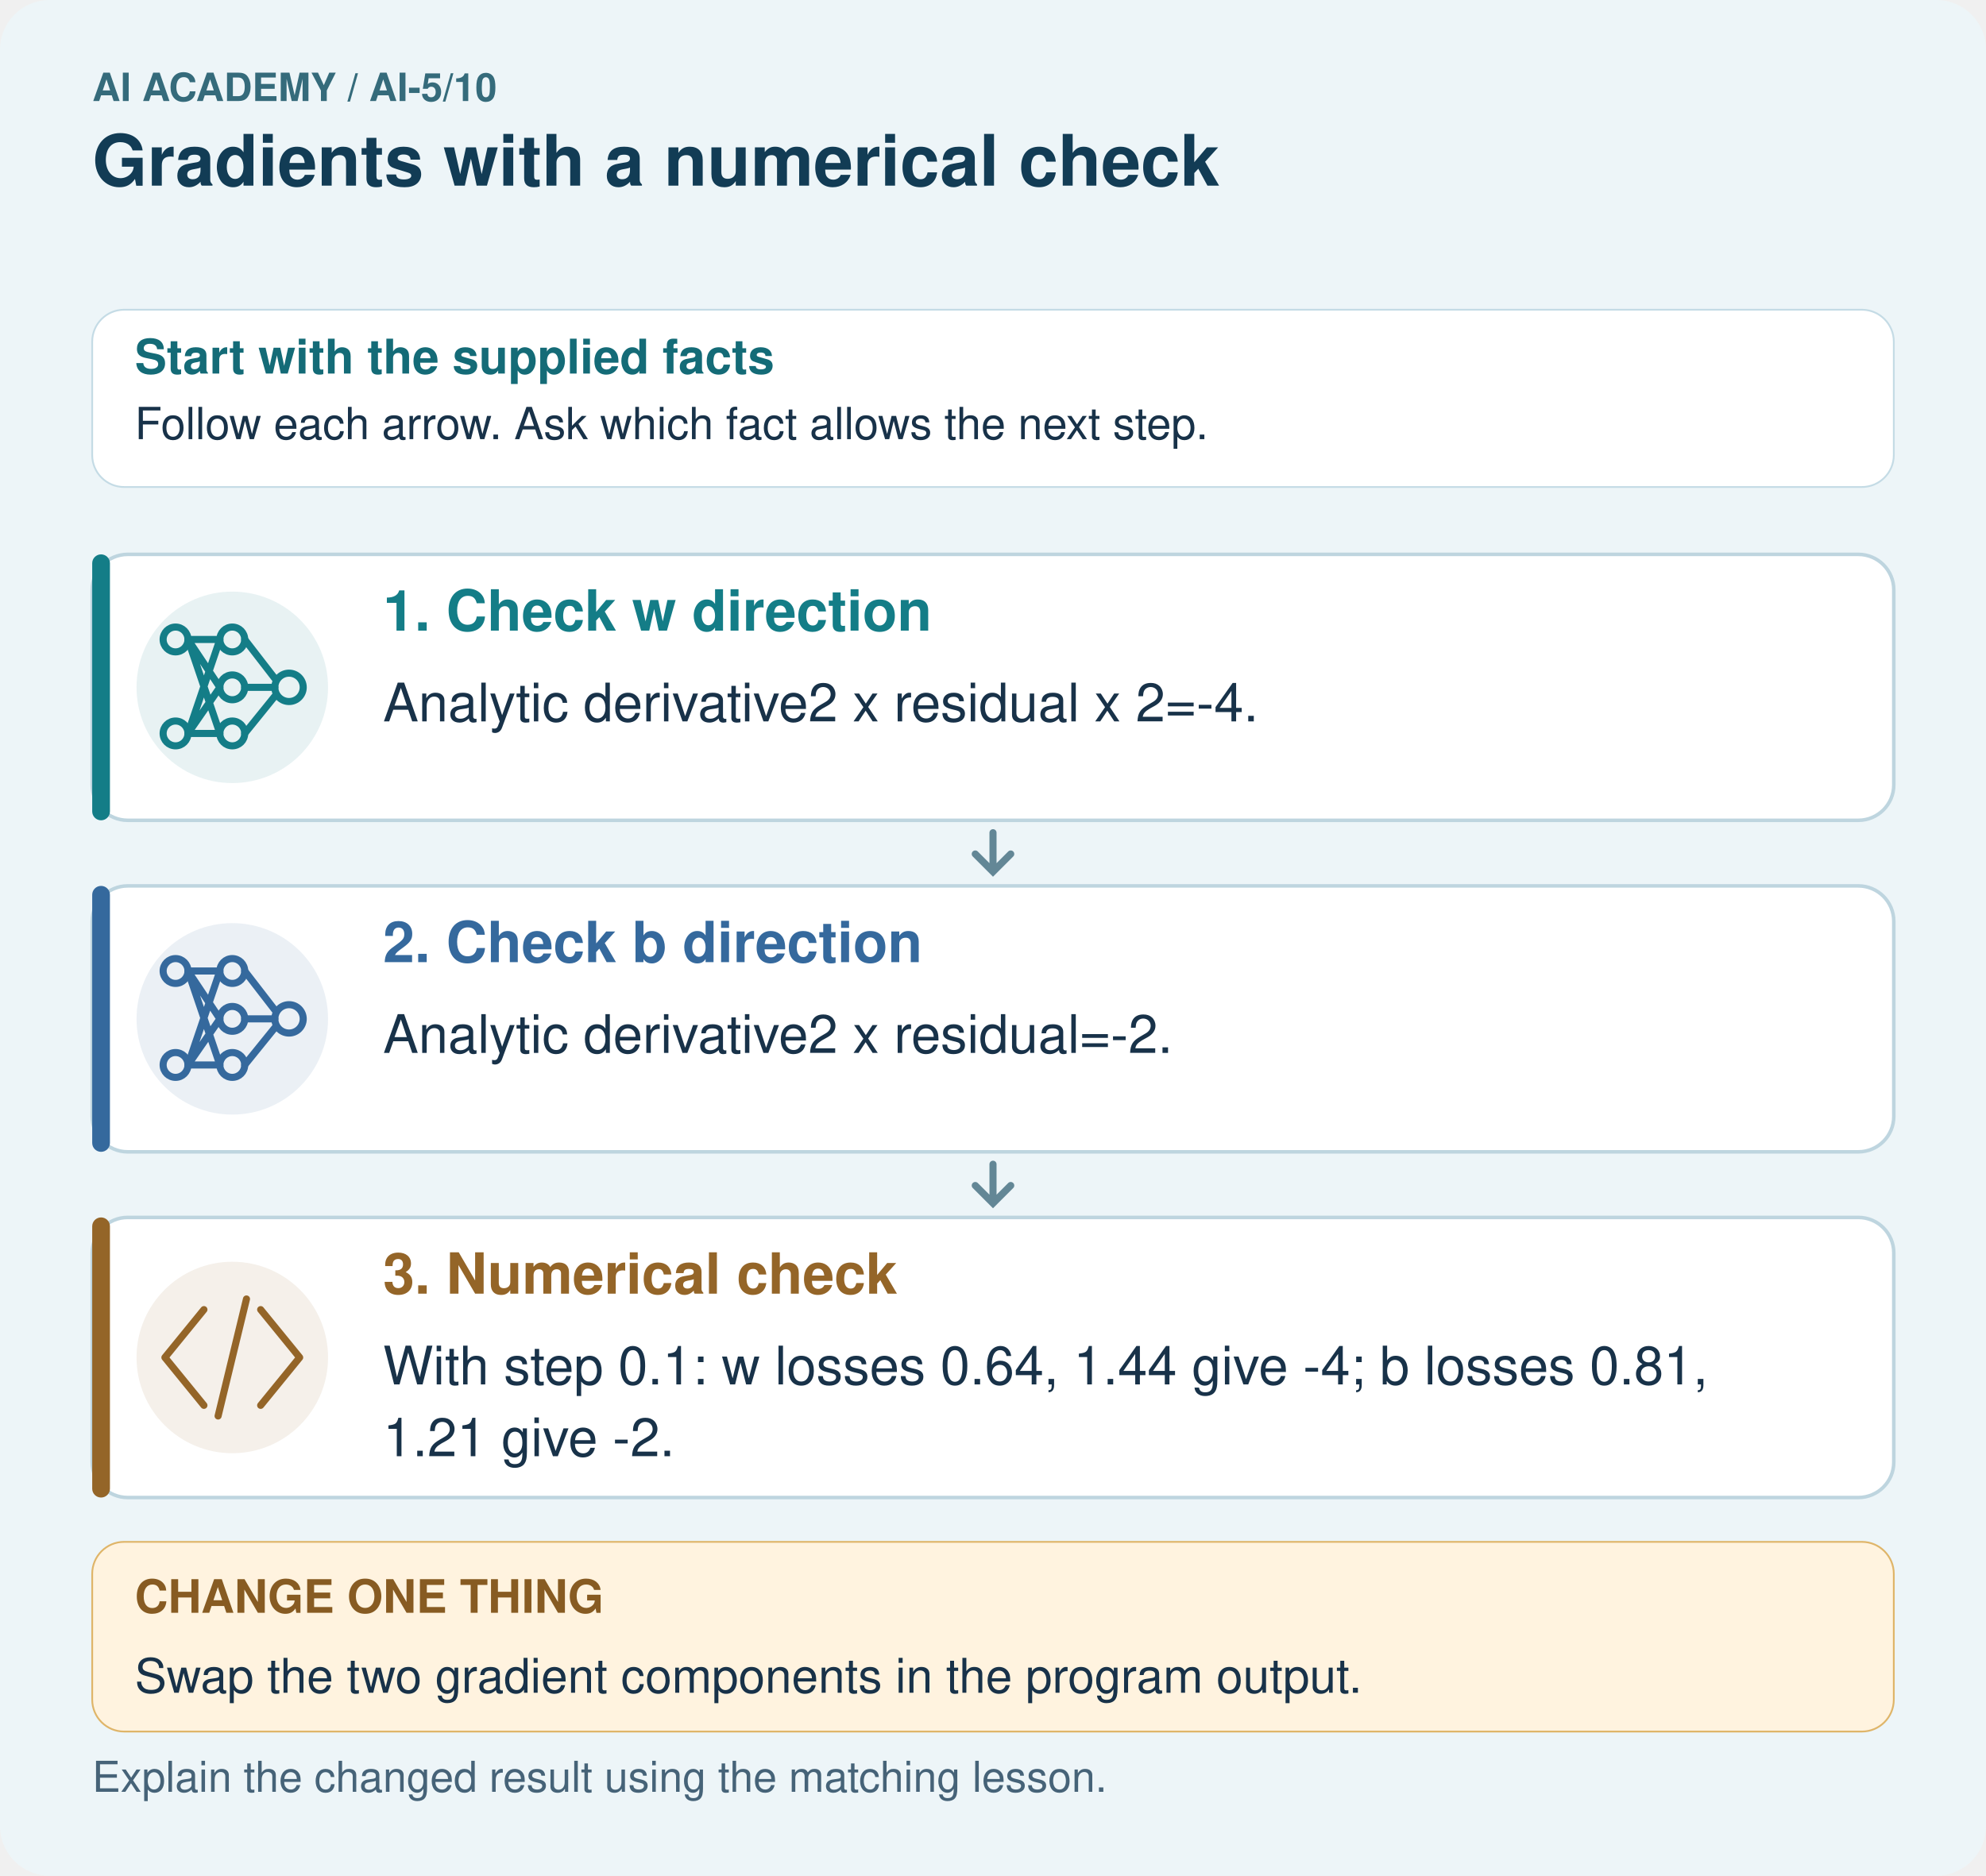
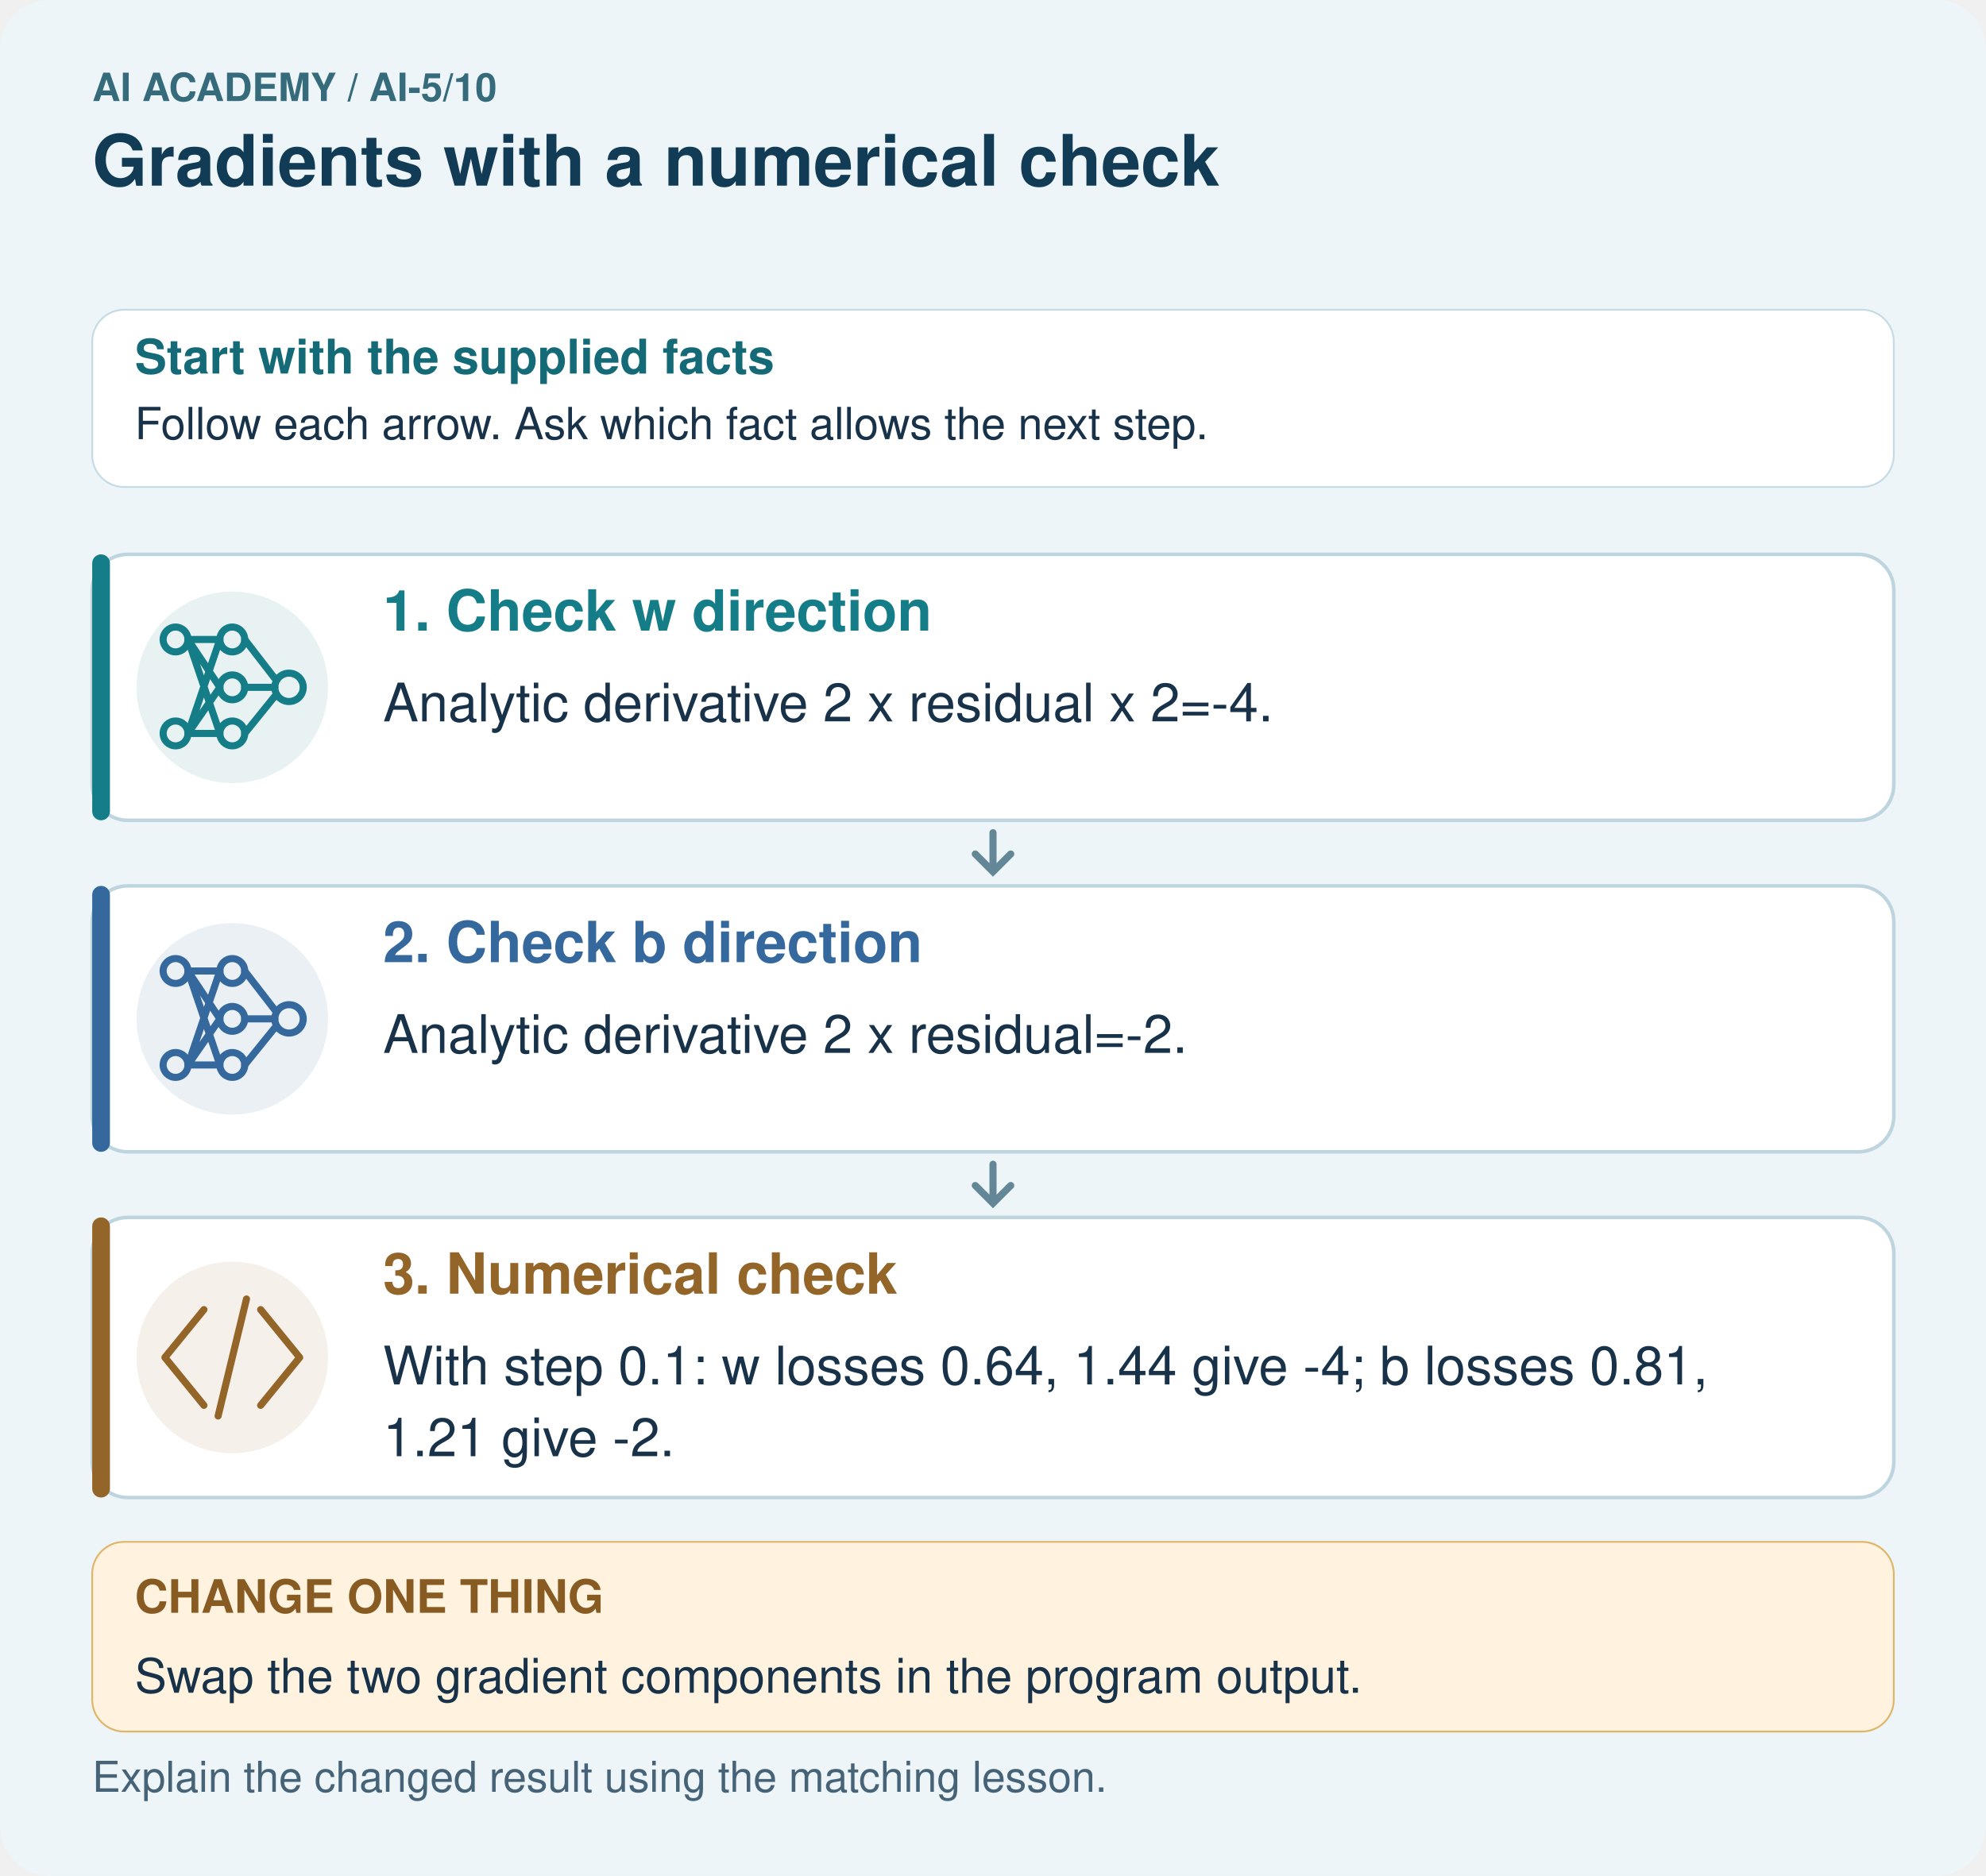
<svg xmlns="http://www.w3.org/2000/svg" width="1120" height="1058" viewBox="0 0 1120 1058">
  <rect x="0" y="0" width="1120" height="1058" rx="28" fill="#edf5f8" />
  <text x="52" y="57" font-family="Helvetica,Arial,sans-serif" font-size="22" font-weight="bold" fill="#356b7b">AI ACADEMY  /  AI-5/10</text>
  <text x="52" y="104.7" font-family="Helvetica,Arial,sans-serif" font-size="40" font-weight="bold" fill="#123c55">Gradients with a numerical check</text>
  <rect x="52" y="174.7" width="1016" height="100" rx="18" fill="#ffffff" stroke="#c4dbe5" />
  <text x="76" y="210.7" font-family="Helvetica,Arial,sans-serif" font-size="27" font-weight="bold" fill="#146b77">Start with the supplied facts</text>
  <text x="76" y="247.7" font-family="Helvetica,Arial,sans-serif" font-size="25" fill="#183249">Follow each arrow. Ask which fact allows the next step.</text>
  <rect x="52" y="312.7" width="1016" height="150" rx="20" fill="#ffffff" stroke="#bed5df" stroke-width="2" />
  <rect x="52" y="312.7" width="10" height="150" rx="5" fill="#147d87" />
  <circle cx="131" cy="387.7" r="54" fill="#147d87" opacity=".10" />
  <g transform="translate(84,340.7)" fill="none" stroke="#147d87" stroke-width="4" stroke-linecap="round" stroke-linejoin="round">
    <circle cx="15" cy="20" r="7" />
    <circle cx="15" cy="73" r="7" />
    <circle cx="47" cy="20" r="7" />
    <circle cx="47" cy="47" r="7" />
    <circle cx="47" cy="73" r="7" />
    <circle cx="79" cy="47" r="8" />
    <path d="M22 20 H40 M22 20 L40 47 M22 20 L40 73 M22 73 L40 20 M22 73 L40 47 M22 73 H40 M54 20 L71 42 M54 47 H71 M54 73 L71 52" />
  </g>
  <text x="216" y="355.7" font-family="Helvetica,Arial,sans-serif" font-size="32" font-weight="bold" fill="#147d87">1. Check w direction</text>
-   <text x="216" y="406.9" font-family="Helvetica,Arial,sans-serif" font-size="30" fill="#183249">Analytic derivative2 x residual x 2=-4.</text>
+   <text x="216" y="406.9" font-family="Helvetica,Arial,sans-serif" font-size="30" fill="#183249">Analytic derivative 2 x residual x 2=-4.</text>
  <path d="M560 469.7 V489.7 M550 481.7 L560 491.7 L570 481.7" fill="none" stroke="#638796" stroke-width="4" stroke-linecap="round" />
  <rect x="52" y="499.7" width="1016" height="150" rx="20" fill="#ffffff" stroke="#bed5df" stroke-width="2" />
  <rect x="52" y="499.7" width="10" height="150" rx="5" fill="#35699d" />
  <circle cx="131" cy="574.7" r="54" fill="#35699d" opacity=".10" />
  <g transform="translate(84,527.7)" fill="none" stroke="#35699d" stroke-width="4" stroke-linecap="round" stroke-linejoin="round">
    <circle cx="15" cy="20" r="7" />
    <circle cx="15" cy="73" r="7" />
    <circle cx="47" cy="20" r="7" />
    <circle cx="47" cy="47" r="7" />
    <circle cx="47" cy="73" r="7" />
    <circle cx="79" cy="47" r="8" />
    <path d="M22 20 H40 M22 20 L40 47 M22 20 L40 73 M22 73 L40 20 M22 73 L40 47 M22 73 H40 M54 20 L71 42 M54 47 H71 M54 73 L71 52" />
  </g>
  <text x="216" y="542.7" font-family="Helvetica,Arial,sans-serif" font-size="32" font-weight="bold" fill="#35699d">2. Check b direction</text>
-   <text x="216" y="593.9" font-family="Helvetica,Arial,sans-serif" font-size="30" fill="#183249">Analytic derivative2 x residual=-2.</text>
+   <text x="216" y="593.9" font-family="Helvetica,Arial,sans-serif" font-size="30" fill="#183249">Analytic derivative 2 x residual=-2.</text>
  <path d="M560 656.7 V676.7 M550 668.7 L560 678.7 L570 668.7" fill="none" stroke="#638796" stroke-width="4" stroke-linecap="round" />
  <rect x="52" y="686.7" width="1016" height="158" rx="20" fill="#ffffff" stroke="#bed5df" stroke-width="2" />
  <rect x="52" y="686.7" width="10" height="158" rx="5" fill="#946528" />
  <circle cx="131" cy="765.7" r="54" fill="#946528" opacity=".10" />
  <g transform="translate(84,718.7)" fill="none" stroke="#946528" stroke-width="4" stroke-linecap="round" stroke-linejoin="round">
    <path d="M31 20 L9 47 L31 74 M63 20 L85 47 L63 74 M55 14 L39 80" />
  </g>
  <text x="216" y="729.7" font-family="Helvetica,Arial,sans-serif" font-size="32" font-weight="bold" fill="#946528">3. Numerical check</text>
  <text x="216" y="780.9" font-family="Helvetica,Arial,sans-serif" font-size="30" fill="#183249">With step 0.1: w losses 0.64, 1.44 give -4; b losses 0.81,</text>
  <text x="216" y="821.4" font-family="Helvetica,Arial,sans-serif" font-size="30" fill="#183249">1.21 give -2.</text>
  <rect x="52" y="869.7" width="1016" height="107" rx="18" fill="#fff3df" stroke="#dfb569" />
  <text x="76" y="909.7" font-family="Helvetica,Arial,sans-serif" font-size="26" font-weight="bold" fill="#875b22">CHANGE ONE THING</text>
  <text x="76" y="954.8" font-family="Helvetica,Arial,sans-serif" font-size="27" fill="#183249">Swap the two gradient components in the program output.</text>
  <text x="52" y="1010.7" font-family="Helvetica,Arial,sans-serif" font-size="24" fill="#466378">Explain the changed result using the matching lesson.</text>
</svg>
